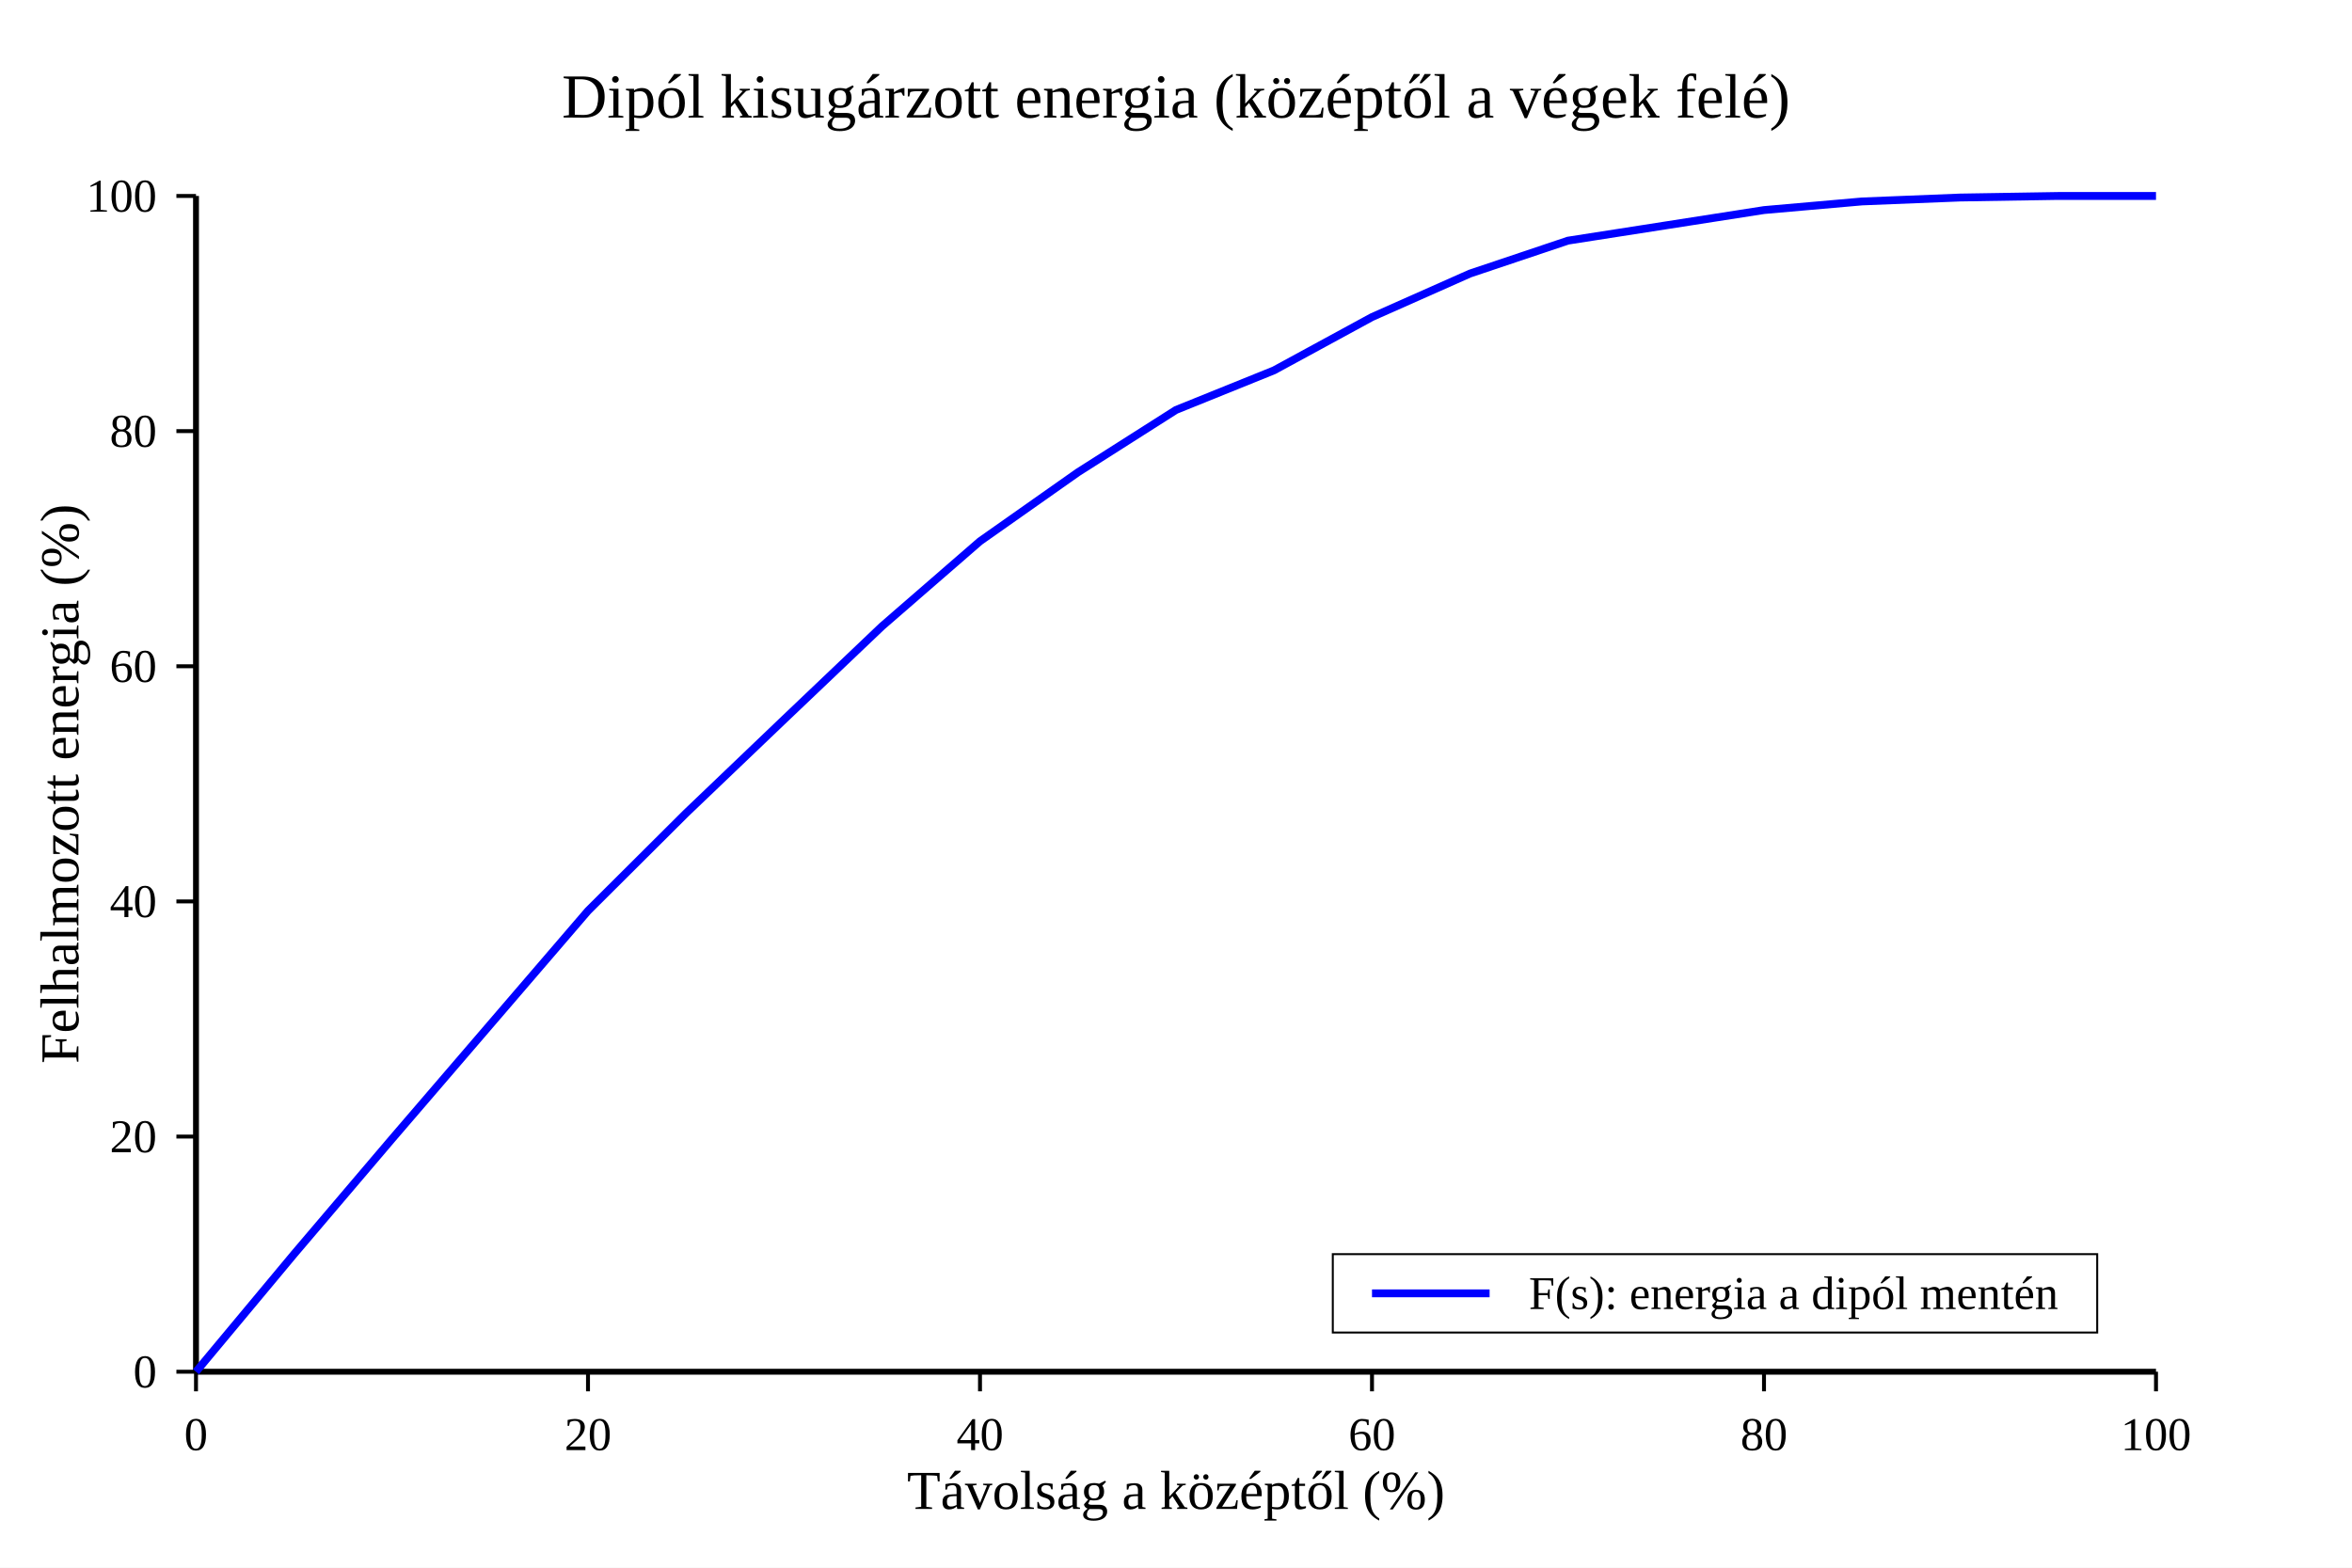
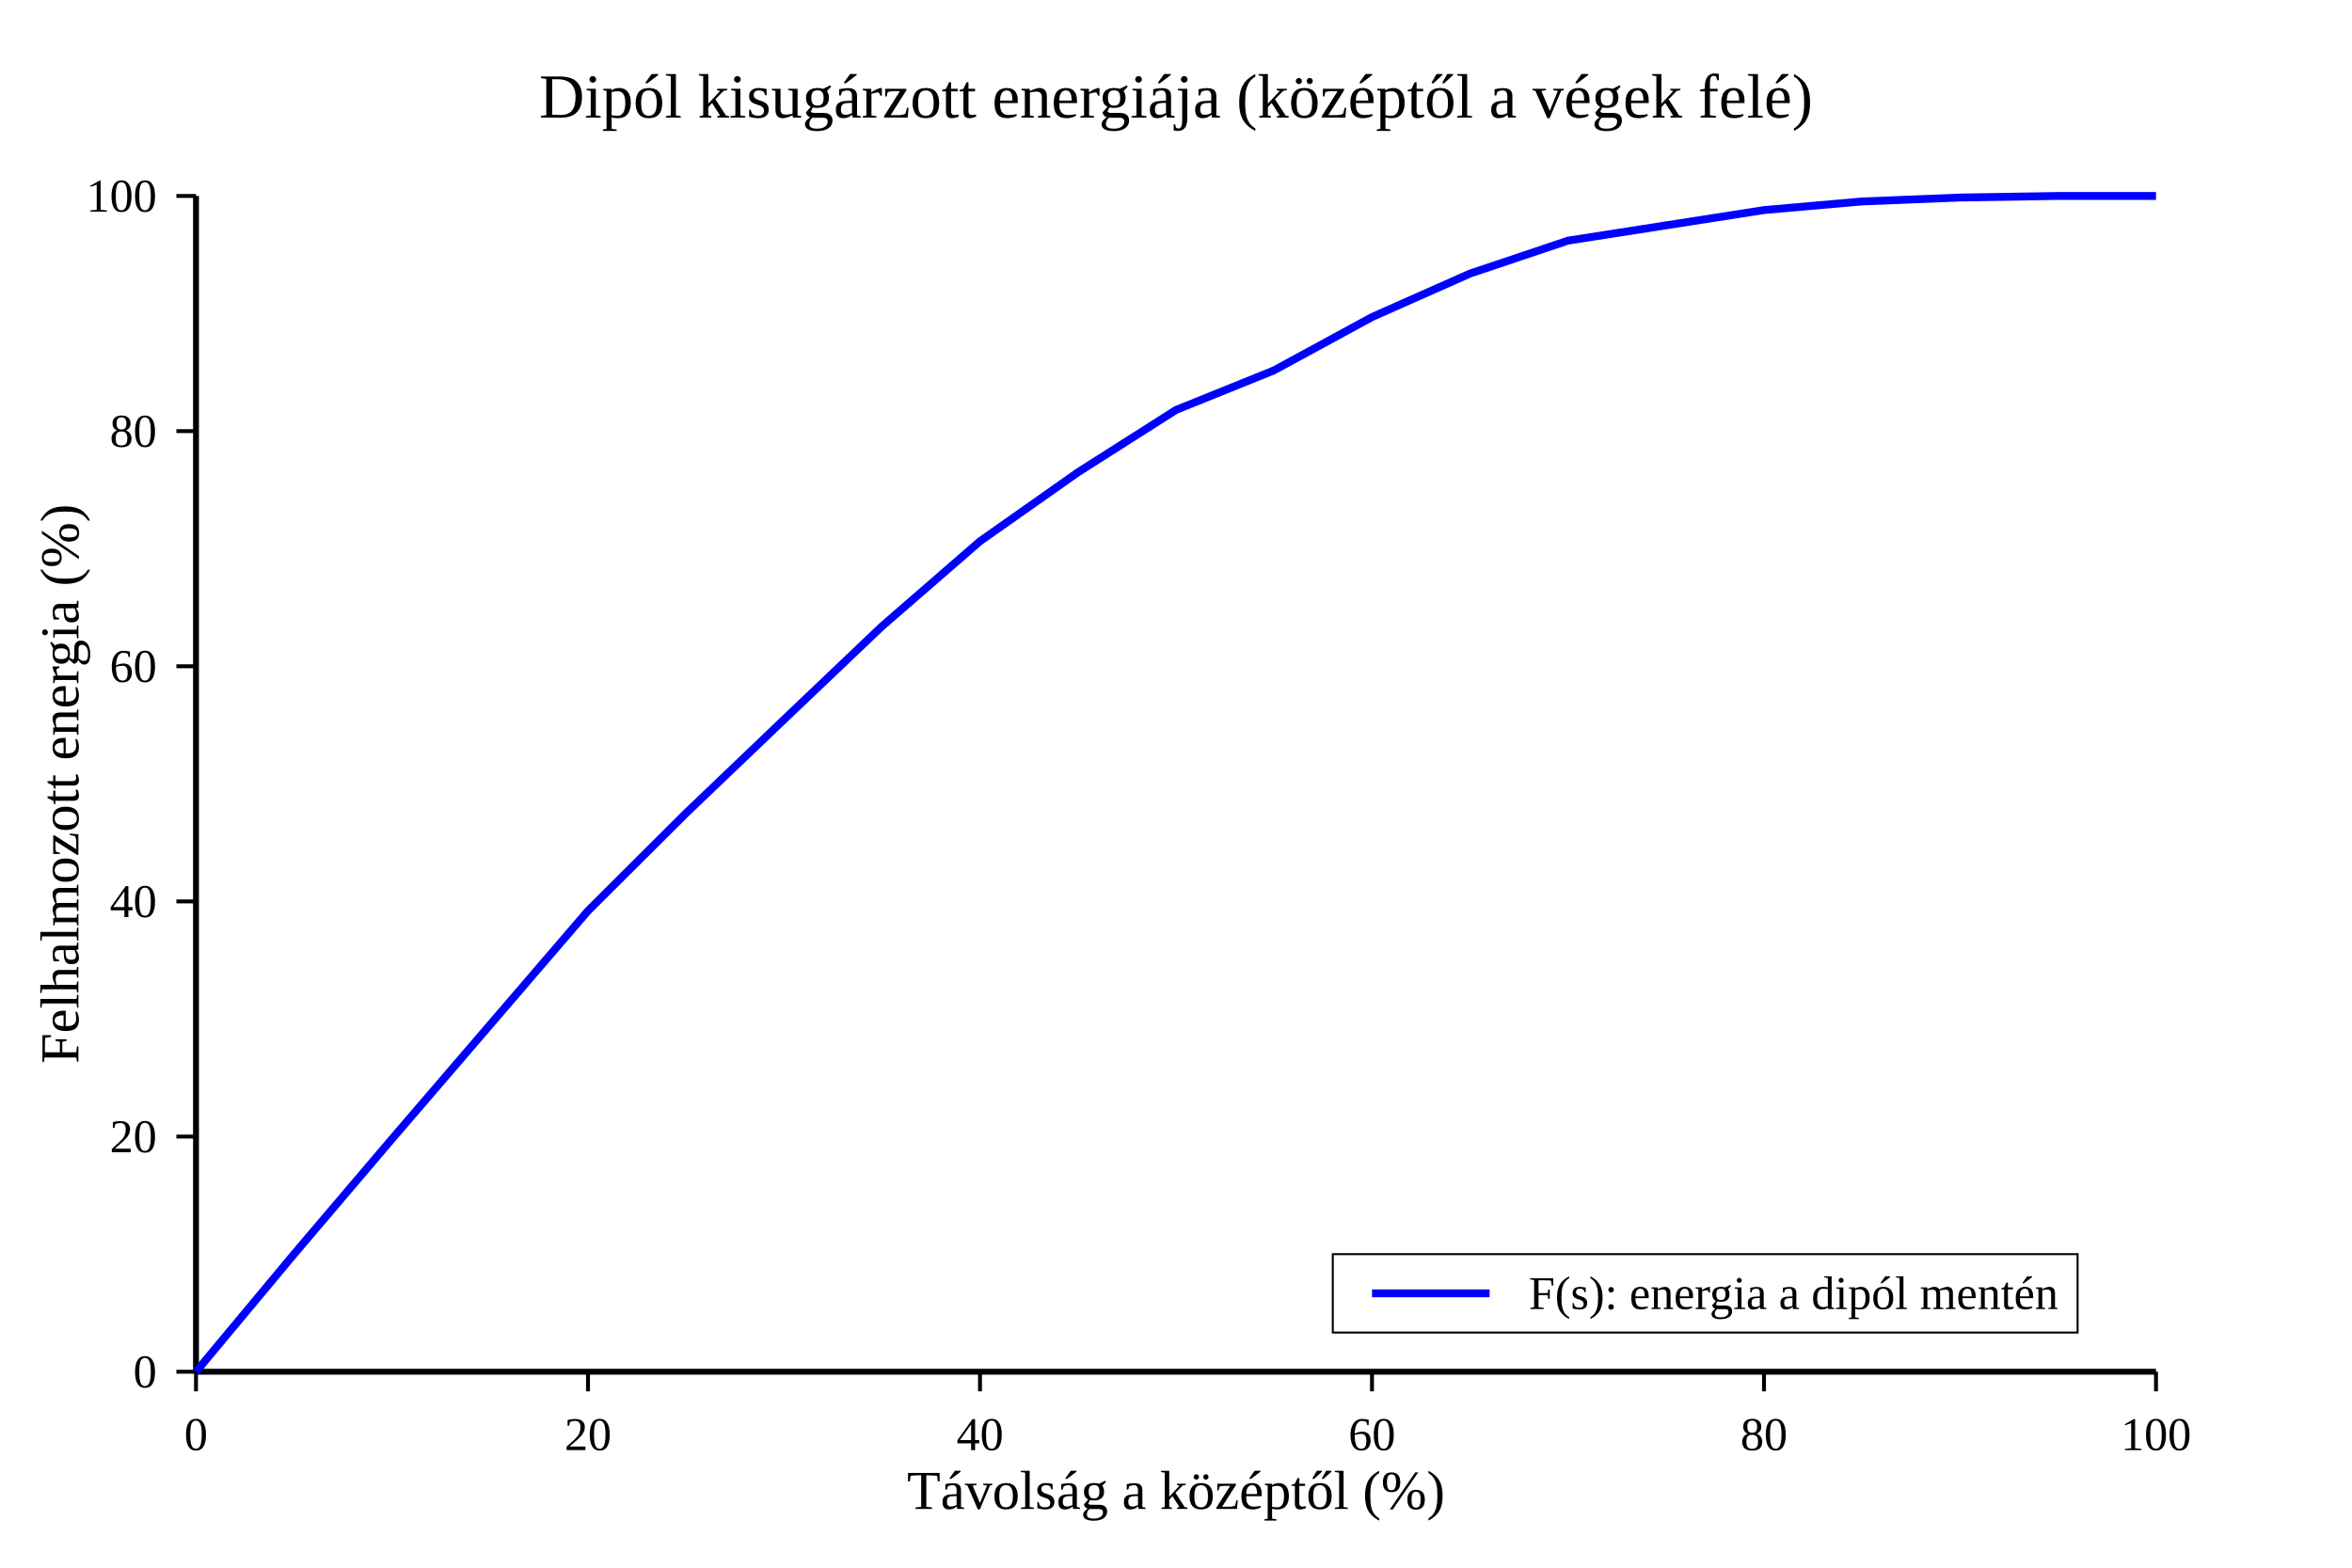
<svg xmlns="http://www.w3.org/2000/svg" width="600" height="400">
  <rect x="0" y="0" width="600" height="400" fill="white" />
  <line x1="50" y1="350" x2="550" y2="350" stroke="black" stroke-width="1.5" />
  <line x1="50" y1="350" x2="50" y2="50" stroke="black" stroke-width="1.5" />
  <text x="300" y="385" text-anchor="middle" font-size="14">Távolság a középtől (%)</text>
  <text x="20" y="200" text-anchor="middle" font-size="14" transform="rotate(-90 20 200)">Felhalmozott energia (%)</text>
  <g font-size="12" text-anchor="middle">
    <line x1="50" y1="350" x2="50" y2="355" stroke="black" />
    <text x="50" y="370">0</text>
    <line x1="150" y1="350" x2="150" y2="355" stroke="black" />
    <text x="150" y="370">20</text>
    <line x1="250" y1="350" x2="250" y2="355" stroke="black" />
    <text x="250" y="370">40</text>
    <line x1="350" y1="350" x2="350" y2="355" stroke="black" />
    <text x="350" y="370">60</text>
    <line x1="450" y1="350" x2="450" y2="355" stroke="black" />
    <text x="450" y="370">80</text>
    <line x1="550" y1="350" x2="550" y2="355" stroke="black" />
    <text x="550" y="370">100</text>
  </g>
  <g font-size="12" text-anchor="end">
    <line x1="45" y1="350" x2="50" y2="350" stroke="black" />
    <text x="40" y="354">0</text>
    <line x1="45" y1="290" x2="50" y2="290" stroke="black" />
    <text x="40" y="294">20</text>
    <line x1="45" y1="230" x2="50" y2="230" stroke="black" />
    <text x="40" y="234">40</text>
    <line x1="45" y1="170" x2="50" y2="170" stroke="black" />
    <text x="40" y="174">60</text>
    <line x1="45" y1="110" x2="50" y2="110" stroke="black" />
    <text x="40" y="114">80</text>
    <line x1="45" y1="50" x2="50" y2="50" stroke="black" />
    <text x="40" y="54">100</text>
  </g>
  <text x="300" y="30" text-anchor="middle" font-size="16">
-     Dipól kisugárzott energia (középtől a végek felé)
+     Dipól kisugárzott energiája (középtől a végek felé)
  </text>
  <polyline fill="none" stroke="blue" stroke-width="2" points="       50,350       75,320       100,290.6       125,261.5       150,232.4       175,207.5       200,183.6       225,159.8       250,138.1       275,120.5       300,104.6       325,94.5       350,80.9       375,69.8       400,61.4       425,57.5       450,53.6       475,51.4       500,50.4       525,50.0       550,50.0     " />
-   <rect x="340" y="320" width="195" height="20" fill="white" stroke="black" stroke-width="0.5" />
+   <rect x="340" y="320" width="190" height="20" fill="white" stroke="black" stroke-width="0.5" />
  <line x1="350" y1="330" x2="380" y2="330" stroke="blue" stroke-width="2" />
  <text x="390" y="334" font-size="12">F(s): energia a dipól mentén</text>
</svg>
